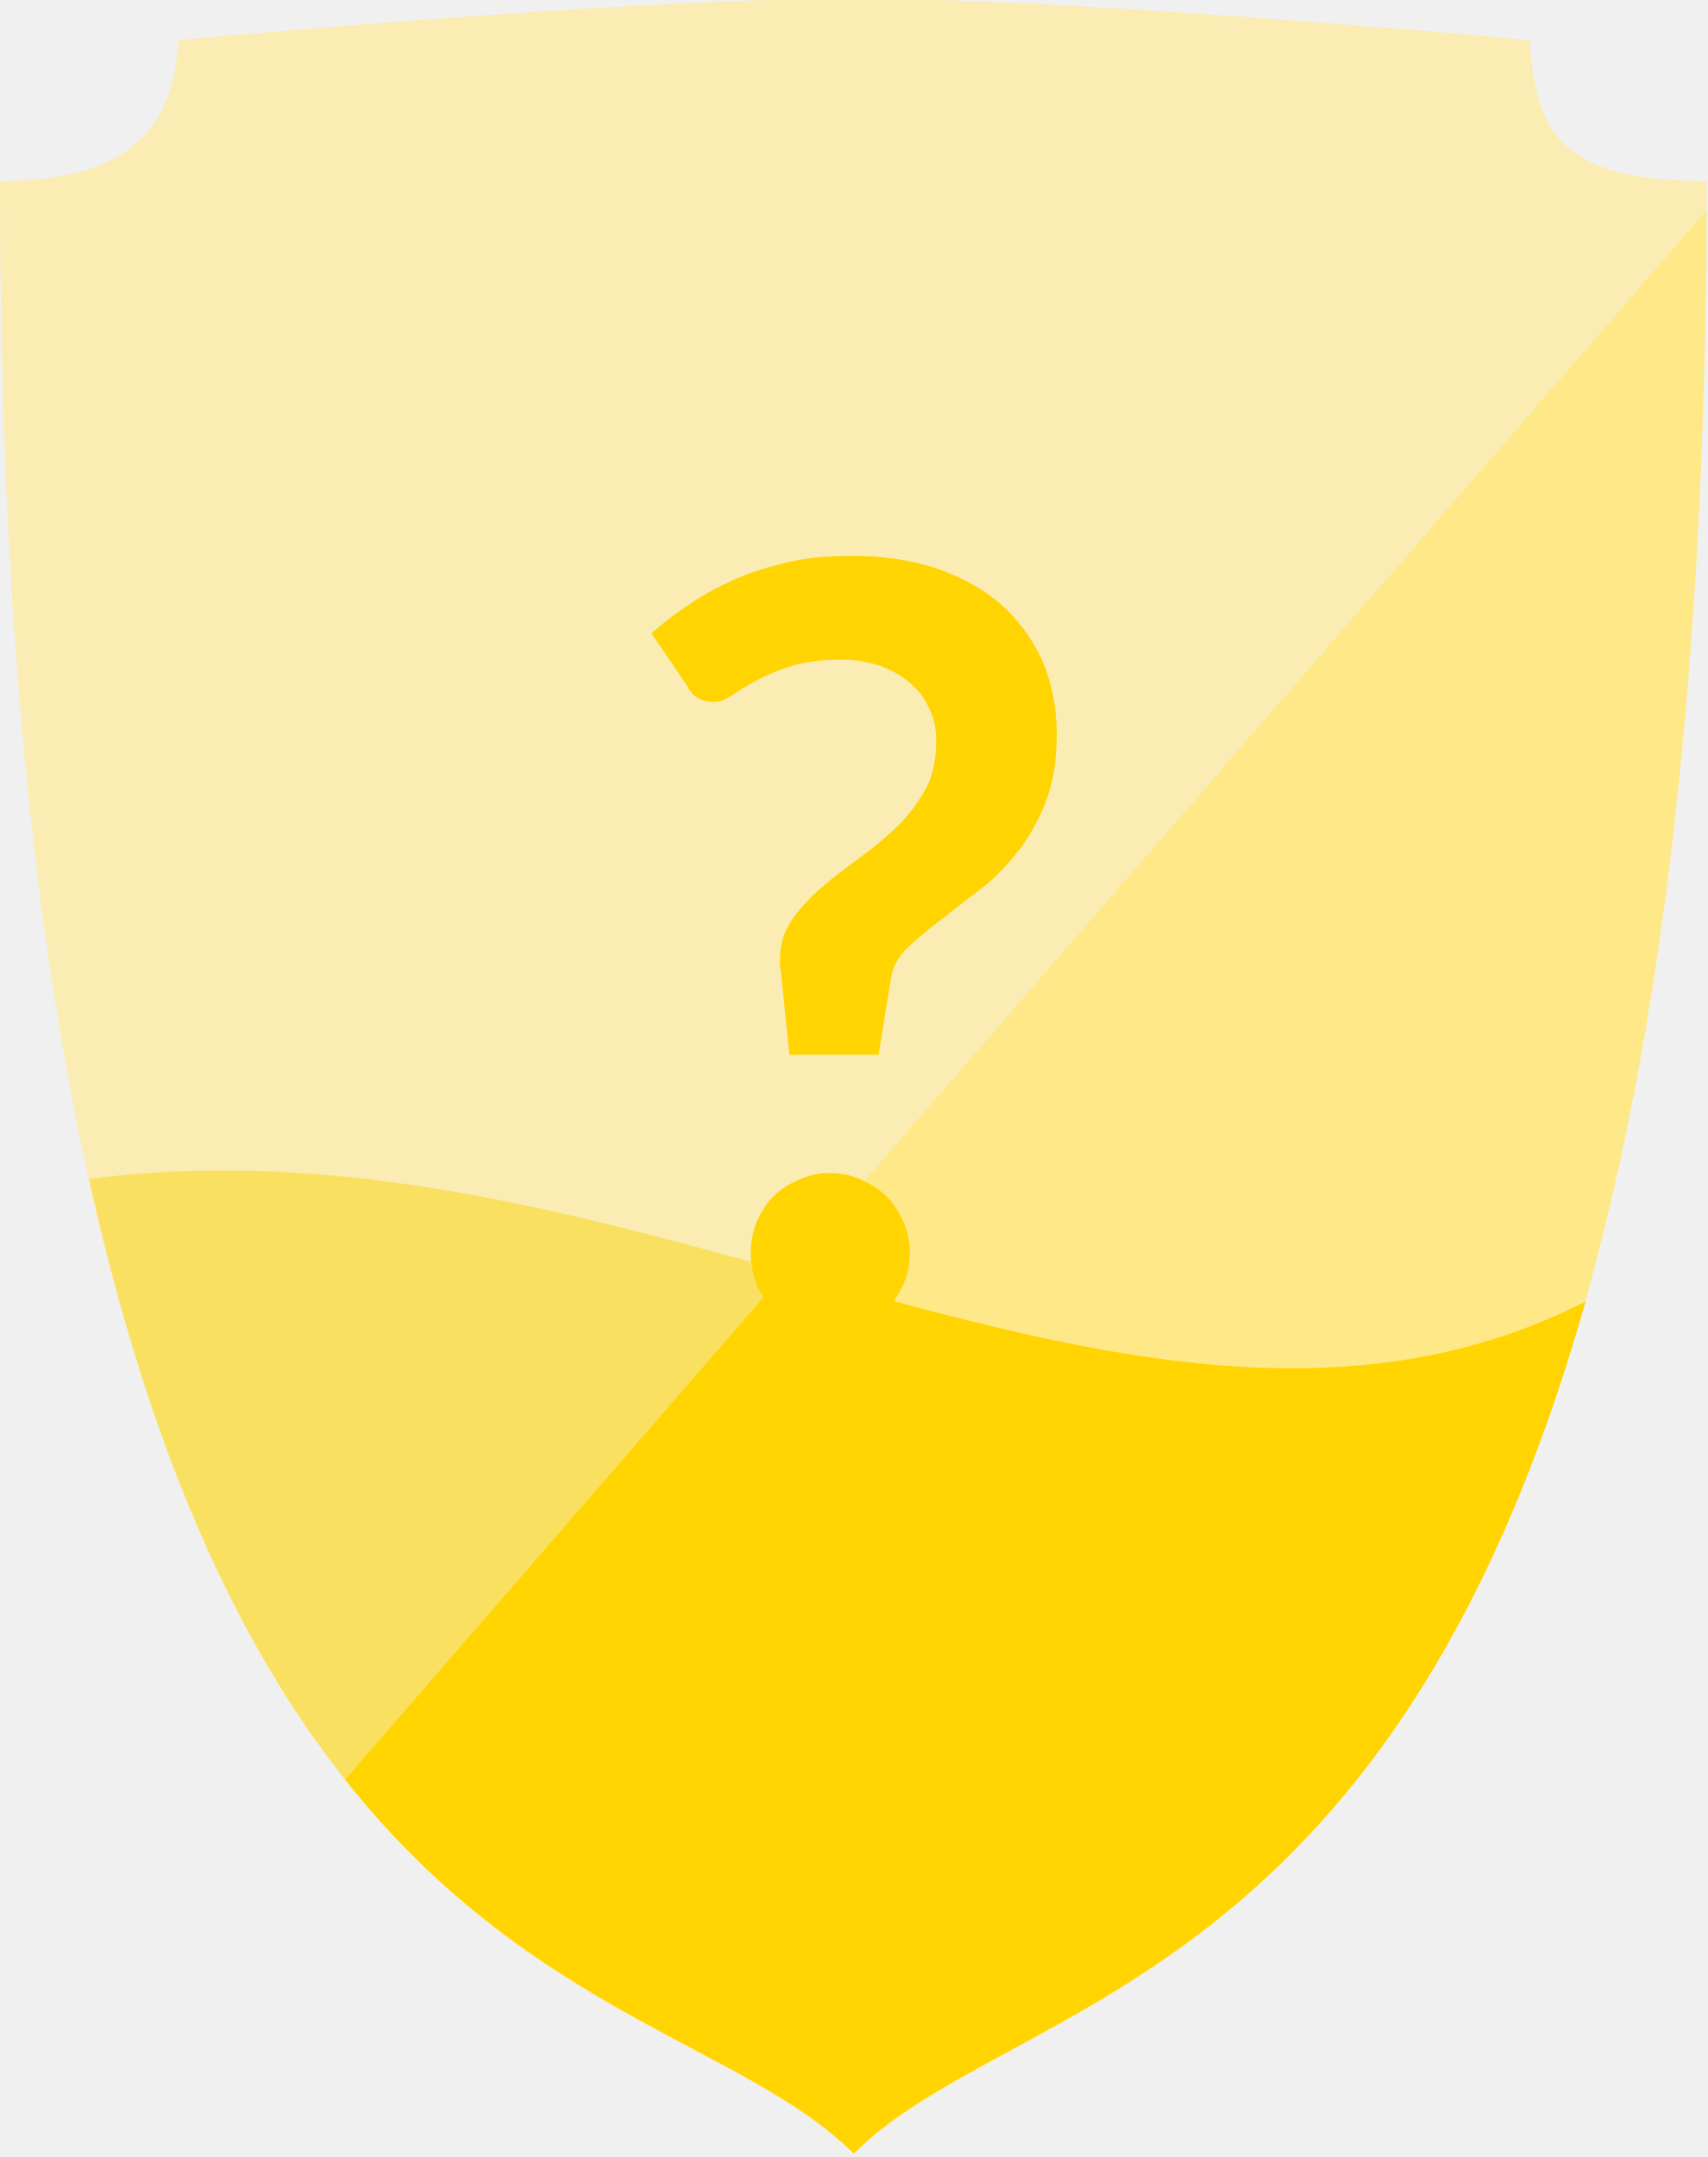
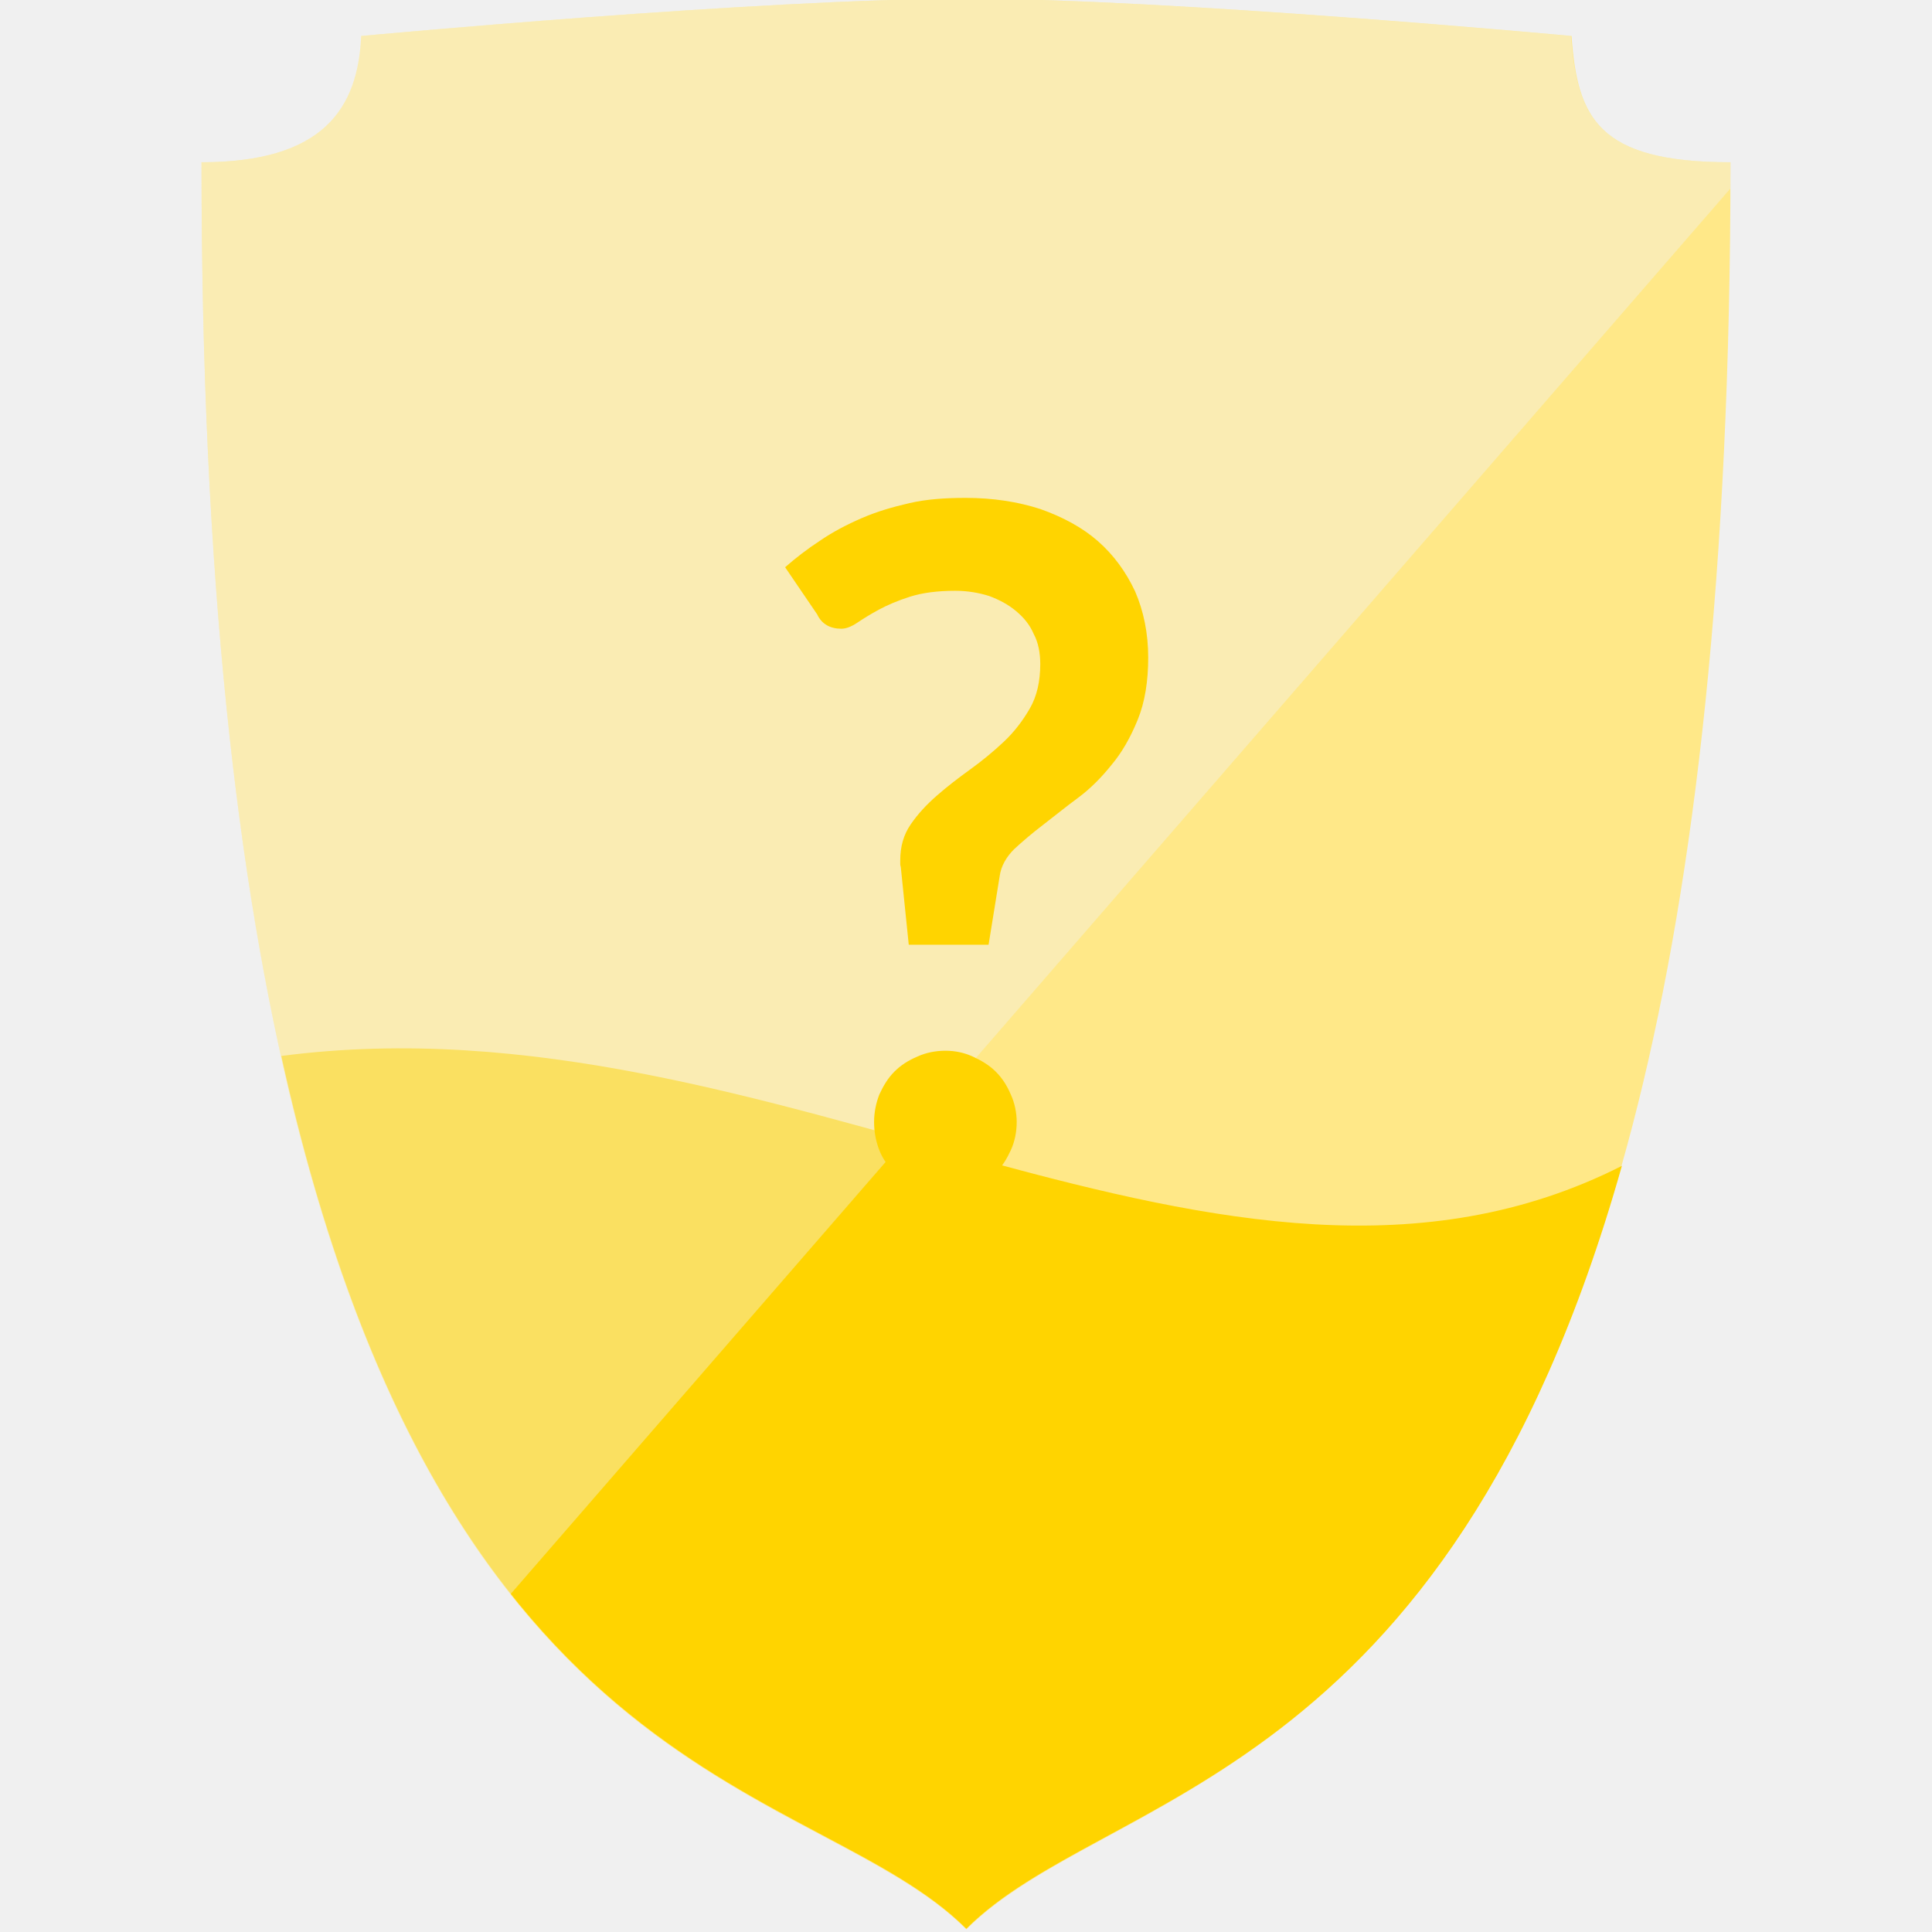
- <svg xmlns="http://www.w3.org/2000/svg" version="1.1" x="0px" y="0px" viewBox="0 0 233.8 295.3" style="enable-background:new 0 0 233.8 295.3;" xml:space="preserve">
+ <svg xmlns="http://www.w3.org/2000/svg" version="1.1" id="Laag_1" x="0px" y="0px" viewBox="-62.8 -295.3 295.3 295.3" style="enable-background:new -62.8 -295.3 295.3 295.3;" xml:space="preserve">
  <style type="text/css">
	.st0{display:none;}
	.st1{display:inline;}
	.st2{fill:none;stroke:#FFFFFF;stroke-width:9.788;stroke-miterlimit:10;}
- 	.st3{opacity:0.1;fill:#FFFFFF;}
+ 	.st3{opacity:0.1;fill:#FFFFFF;enable-background:new    ;}
	.st4{fill:#F4F5F5;}
	.st5{fill:#FFD400;}
- 	.st6{opacity:0.4;fill:#F2F2F2;}
+ 	.st6{opacity:0.4;fill:#F2F2F2;enable-background:new    ;}
	.st7{fill:#FFE888;}
	.st8{fill:#1B1464;}
- 	.st9{opacity:3.000000e-002;fill:#F2F2F2;}
+ 	.st9{opacity:3.000000e-002;fill:#F2F2F2;enable-background:new    ;}
</style>
  <g id="White_VReq" class="st0">
    <g id="XMLID_925_" class="st1">
      <g id="XMLID_932_">
-         <path id="XMLID_934_" class="st2" d="M226.8,32.5c0,235.6-82.4,226.2-109.6,253.4C89.4,258.2,7.5,270.5,7.5,32.5     c17.6,0,22.4-7.8,22.9-18.1c0,0,57.2-5.4,86.8-5.4c29.1,0,86.8,5.4,86.8,5.4C204.9,26.1,207.6,32.5,226.8,32.5z" />
-         <path id="XMLID_933_" class="st3" d="M226.8,36.3c0-1.3,0-2.5,0-3.8c-19.2,0-21.9-6.4-22.9-18.1c0,0-57.7-5.4-86.8-5.4     c-29.5,0-86.8,5.4-86.8,5.4c-0.5,10.3-5.3,18.1-22.9,18.1c0,118.7,20.4,175.1,44.3,205.3L226.8,36.3z" />
+         <path id="XMLID_934_" class="st2" d="M194.8-262.8c0,235.6-82.4,226.2-109.6,253.4C57.4-37.1-24.5-24.8-24.5-262.8     c17.6,0,22.4-7.8,22.9-18.1c0,0,57.2-5.4,86.8-5.4c29.1,0,86.8,5.4,86.8,5.4C172.9-269.2,175.6-262.8,194.8-262.8z" />
+         <path id="XMLID_933_" class="st3" d="M194.8-259c0-1.3,0-2.5,0-3.8c-19.2,0-21.9-6.4-22.9-18.1c0,0-57.7-5.4-86.8-5.4     c-29.5,0-86.8,5.4-86.8,5.4c-0.5,10.3-5.3,18.1-22.9,18.1c0,118.7,20.4,175.1,44.3,205.3L194.8-259z" />
      </g>
      <g id="XMLID_930_">
-         <path id="XMLID_3_" class="st4" d="M94.1,90.6c1.5-1.4,3.2-2.6,5-3.8c1.8-1.2,3.8-2.3,5.9-3.2c2.1-0.9,4.4-1.6,6.9-2.1     c2.5-0.5,5.2-0.8,8-0.8c3.9,0,7.5,0.5,10.7,1.6c3.2,1.1,6,2.6,8.3,4.6c2.3,2,4.1,4.4,5.3,7.3c1.3,2.8,1.9,6,1.9,9.5     c0,3.4-0.5,6.4-1.5,8.9c-1,2.5-2.2,4.7-3.7,6.5c-1.5,1.8-3.1,3.4-4.9,4.8s-3.4,2.6-5,3.8c-1.6,1.2-2.9,2.4-4.1,3.5     s-1.8,2.4-2.1,3.9l-1.6,9.9H112l-1.1-11c0-0.2-0.1-0.4-0.1-0.6c0-0.2,0-0.3,0-0.6c0-2,0.5-3.7,1.5-5.2c1-1.5,2.2-2.8,3.7-4.1     s3.1-2.5,4.8-3.7c1.7-1.2,3.3-2.5,4.8-4c1.5-1.4,2.7-3,3.7-4.8c1-1.8,1.5-3.9,1.5-6.3c0-1.6-0.3-3.1-0.9-4.4     c-0.6-1.3-1.5-2.4-2.5-3.3c-1.1-0.9-2.4-1.6-3.9-2.1c-1.5-0.5-3.1-0.7-4.9-0.7c-2.6,0-4.7,0.3-6.5,0.8c-1.8,0.6-3.3,1.2-4.5,1.9     c-1.2,0.7-2.3,1.3-3.1,1.9c-0.9,0.6-1.6,0.8-2.3,0.8c-1.6,0-2.8-0.7-3.5-2L94.1,90.6z M106.9,170.2c0-1.4,0.3-2.7,0.8-4     c0.5-1.3,1.2-2.3,2.2-3.2c0.9-0.9,2-1.6,3.3-2.2c1.3-0.5,2.6-0.8,4.1-0.8c1.4,0,2.7,0.3,4,0.8c1.3,0.5,2.3,1.3,3.2,2.2     c0.9,0.9,1.6,2,2.2,3.2c0.5,1.3,0.8,2.6,0.8,4c0,1.4-0.3,2.8-0.8,4c-0.5,1.2-1.3,2.3-2.2,3.2c-0.9,0.9-2,1.6-3.2,2.1     c-1.3,0.5-2.6,0.8-4,0.8c-1.4,0-2.8-0.3-4.1-0.8c-1.3-0.5-2.4-1.2-3.3-2.1c-0.9-0.9-1.6-2-2.2-3.2     C107.2,173,106.9,171.7,106.9,170.2z" />
+         <path id="XMLID_3_" class="st4" d="M62.1-204.7c1.5-1.4,3.2-2.6,5-3.8s3.8-2.3,5.9-3.2c2.1-0.9,4.4-1.6,6.9-2.1s5.2-0.8,8-0.8     c3.9,0,7.5,0.5,10.7,1.6c3.2,1.1,6,2.6,8.3,4.6s4.1,4.4,5.3,7.3c1.3,2.8,1.9,6,1.9,9.5c0,3.4-0.5,6.4-1.5,8.9s-2.2,4.7-3.7,6.5     s-3.1,3.4-4.9,4.8c-1.8,1.4-3.4,2.6-5,3.8c-1.6,1.2-2.9,2.4-4.1,3.5s-1.8,2.4-2.1,3.9l-1.6,9.9H80l-1.1-11c0-0.2-0.1-0.4-0.1-0.6     c0-0.2,0-0.3,0-0.6c0-2,0.5-3.7,1.5-5.2s2.2-2.8,3.7-4.1c1.5-1.3,3.1-2.5,4.8-3.7c1.7-1.2,3.3-2.5,4.8-4c1.5-1.4,2.7-3,3.7-4.8     s1.5-3.9,1.5-6.3c0-1.6-0.3-3.1-0.9-4.4c-0.6-1.3-1.5-2.4-2.5-3.3c-1.1-0.9-2.4-1.6-3.9-2.1s-3.1-0.7-4.9-0.7     c-2.6,0-4.7,0.3-6.5,0.8c-1.8,0.6-3.3,1.2-4.5,1.9s-2.3,1.3-3.1,1.9c-0.9,0.6-1.6,0.8-2.3,0.8c-1.6,0-2.8-0.7-3.5-2L62.1-204.7z      M74.9-125.1c0-1.4,0.3-2.7,0.8-4c0.5-1.3,1.2-2.3,2.2-3.2c0.9-0.9,2-1.6,3.3-2.2c1.3-0.5,2.6-0.8,4.1-0.8c1.4,0,2.7,0.3,4,0.8     s2.3,1.3,3.2,2.2c0.9,0.9,1.6,2,2.2,3.2c0.5,1.3,0.8,2.6,0.8,4s-0.3,2.8-0.8,4s-1.3,2.3-2.2,3.2c-0.9,0.9-2,1.6-3.2,2.1     c-1.3,0.5-2.6,0.8-4,0.8s-2.8-0.3-4.1-0.8c-1.3-0.5-2.4-1.2-3.3-2.1c-0.9-0.9-1.6-2-2.2-3.2C75.2-122.3,74.9-123.6,74.9-125.1z" />
      </g>
    </g>
  </g>
  <g id="Yellow_Full" class="st0">
    <g id="XMLID_358_" class="st1">
-       <path id="XMLID_560_" class="st5" d="M233.8,24.8c0,251.2-87.8,241.1-116.8,270.1C87.4,265.3,0.1,278.4,0.1,24.8    c18.7,0,23.9-8.3,24.4-19.3c0,0,61-5.7,92.5-5.7c31,0,92.5,5.7,92.5,5.7C210.5,17.9,213.4,24.8,233.8,24.8z" />
-       <path id="XMLID_558_" class="st6" d="M233.8,28.8c0-1.3,0-2.6,0-4c-20.4,0-23.4-6.9-24.4-19.3c0,0-61.5-5.7-92.5-5.7    c-31.5,0-92.5,5.7-92.5,5.7C24,16.4,18.9,24.8,0.1,24.8c0,126.6,21.7,186.7,47.2,218.9L233.8,28.8z" />
+       <path id="XMLID_560_" class="st5" d="M201.8-270.5C201.8-19.3,114-29.4,85-0.4C55.4-30-31.9-16.9-31.9-270.5    c18.7,0,23.9-8.3,24.4-19.3c0,0,61-5.7,92.5-5.7c31,0,92.5,5.7,92.5,5.7C178.5-277.4,181.4-270.5,201.8-270.5z" />
+       <path id="XMLID_558_" class="st6" d="M201.8-266.5c0-1.3,0-2.6,0-4c-20.4,0-23.4-6.9-24.4-19.3c0,0-61.5-5.7-92.5-5.7    c-31.5,0-92.5,5.7-92.5,5.7c-0.4,10.9-5.5,19.3-24.3,19.3c0,126.6,21.7,186.7,47.2,218.9L201.8-266.5z" />
    </g>
  </g>
  <g id="Yellow_HalfFull">
    <g id="XMLID_590_">
-       <path id="XMLID_593_" class="st7" d="M233.7,24.8c0,251.1-87.8,241.1-116.8,270.1C87.3,265.3,0,278.4,0,24.8    c18.7,0,23.9-8.3,24.4-19.3c0,0,61-5.7,92.5-5.7c31,0,92.5,5.7,92.5,5.7C210.3,17.9,213.3,24.8,233.7,24.8z" />
-       <path id="XMLID_592_" class="st5" d="M217.1,178.2c-60.6,30.7-129-26.7-204.9-16.8c25,113.1,81.9,110.6,104.7,133.4    C138,273.7,190.2,273.3,217.1,178.2z" />
-       <path id="XMLID_591_" class="st6" d="M233.7,28.8c0-1.3,0-2.6,0-4c-20.4,0-23.4-6.9-24.4-19.3c0,0-61.5-5.7-92.5-5.7    c-31.5,0-92.5,5.7-92.5,5.7C23.9,16.4,18.7,24.8,0,24.8c0,126.6,21.7,186.7,47.2,218.9L233.7,28.8z" />
+       <path id="XMLID_593_" class="st7" d="M201.7-270.5c0,251.1-87.8,241.1-116.8,270.1C55.3-30-32-16.9-32-270.5    c18.7,0,23.9-8.3,24.4-19.3c0,0,61-5.7,92.5-5.7c31,0,92.5,5.7,92.5,5.7C178.3-277.4,181.3-270.5,201.7-270.5z" />
+       <path id="XMLID_592_" class="st5" d="M185.1-117.1c-60.6,30.7-129-26.7-204.9-16.8C5.2-20.8,62.1-23.3,84.9-0.5    C106-21.6,158.2-22,185.1-117.1z" />
+       <path id="XMLID_591_" class="st6" d="M201.7-266.5c0-1.3,0-2.6,0-4c-20.4,0-23.4-6.9-24.4-19.3c0,0-61.5-5.7-92.5-5.7    c-31.5,0-92.5,5.7-92.5,5.7c-0.4,10.9-5.6,19.3-24.3,19.3c0,126.6,21.7,186.7,47.2,218.9L201.7-266.5z" />
    </g>
  </g>
  <g id="YellowQuestionMark">
    <g id="XMLID_1_">
-       <path id="XMLID_6_" class="st5" d="M89.2,86.7c1.6-1.4,3.4-2.8,5.4-4.1c1.9-1.3,4-2.4,6.3-3.4c2.3-1,4.7-1.7,7.3-2.3    c2.6-0.6,5.5-0.8,8.6-0.8c4.2,0,8,0.6,11.4,1.7c3.4,1.2,6.4,2.8,8.8,4.9c2.4,2.1,4.3,4.7,5.7,7.7c1.3,3,2,6.4,2,10.1    c0,3.6-0.5,6.8-1.6,9.5c-1.1,2.7-2.4,5-4,6.9c-1.6,2-3.3,3.7-5.2,5.1c-1.9,1.4-3.6,2.8-5.3,4.1c-1.7,1.3-3.1,2.5-4.4,3.7    c-1.2,1.2-2,2.6-2.2,4.1l-1.7,10.5h-12.2l-1.2-11.7c0-0.2-0.1-0.4-0.1-0.6c0-0.2,0-0.4,0-0.6c0-2.1,0.5-3.9,1.6-5.5    c1.1-1.6,2.4-3,4-4.4c1.6-1.4,3.3-2.7,5.1-4c1.8-1.3,3.5-2.7,5.1-4.2c1.6-1.5,2.9-3.2,4-5.1c1.1-1.9,1.6-4.2,1.6-6.8    c0-1.7-0.3-3.3-1-4.6c-0.6-1.4-1.5-2.5-2.7-3.5c-1.2-1-2.5-1.7-4.1-2.3c-1.6-0.5-3.3-0.8-5.2-0.8c-2.7,0-5,0.3-6.9,0.9    c-1.9,0.6-3.5,1.3-4.8,2c-1.3,0.7-2.4,1.4-3.3,2c-0.9,0.6-1.7,0.9-2.4,0.9c-1.7,0-3-0.7-3.7-2.2L89.2,86.7z M102.8,171.5    c0-1.5,0.3-2.9,0.8-4.2c0.6-1.3,1.3-2.5,2.3-3.5c1-1,2.1-1.7,3.5-2.3c1.3-0.6,2.8-0.9,4.3-0.9c1.5,0,2.9,0.3,4.2,0.9    c1.3,0.6,2.5,1.3,3.5,2.3c1,1,1.7,2.1,2.3,3.5c0.6,1.3,0.9,2.8,0.9,4.2c0,1.5-0.3,3-0.9,4.3c-0.6,1.3-1.3,2.5-2.3,3.4    c-1,1-2.1,1.7-3.5,2.3c-1.3,0.6-2.8,0.8-4.2,0.8c-1.5,0-3-0.3-4.3-0.8c-1.3-0.6-2.5-1.3-3.5-2.3c-1-1-1.8-2.1-2.3-3.4    C103.1,174.5,102.8,173.1,102.8,171.5z" />
+       <path id="XMLID_6_" class="st5" d="M57.2-208.6c1.6-1.4,3.4-2.8,5.4-4.1c1.9-1.3,4-2.4,6.3-3.4s4.7-1.7,7.3-2.3    c2.6-0.6,5.5-0.8,8.6-0.8c4.2,0,8,0.6,11.4,1.7c3.4,1.2,6.4,2.8,8.8,4.9c2.4,2.1,4.3,4.7,5.7,7.7c1.3,3,2,6.4,2,10.1    c0,3.6-0.5,6.8-1.6,9.5s-2.4,5-4,6.9c-1.6,2-3.3,3.7-5.2,5.1c-1.9,1.4-3.6,2.8-5.3,4.1s-3.1,2.5-4.4,3.7c-1.2,1.2-2,2.6-2.2,4.1    l-1.7,10.5H76.1l-1.2-11.7c0-0.2-0.1-0.4-0.1-0.6c0-0.2,0-0.4,0-0.6c0-2.1,0.5-3.9,1.6-5.5c1.1-1.6,2.4-3,4-4.4    c1.6-1.4,3.3-2.7,5.1-4c1.8-1.3,3.5-2.7,5.1-4.2s2.9-3.2,4-5.1c1.1-1.9,1.6-4.2,1.6-6.8c0-1.7-0.3-3.3-1-4.6    c-0.6-1.4-1.5-2.5-2.7-3.5s-2.5-1.7-4.1-2.3c-1.6-0.5-3.3-0.8-5.2-0.8c-2.7,0-5,0.3-6.9,0.9c-1.9,0.6-3.5,1.3-4.8,2    s-2.4,1.4-3.3,2c-0.9,0.6-1.7,0.9-2.4,0.9c-1.7,0-3-0.7-3.7-2.2L57.2-208.6z M70.8-123.8c0-1.5,0.3-2.9,0.8-4.2    c0.6-1.3,1.3-2.5,2.3-3.5s2.1-1.7,3.5-2.3c1.3-0.6,2.8-0.9,4.3-0.9s2.9,0.3,4.2,0.9c1.3,0.6,2.5,1.3,3.5,2.3s1.7,2.1,2.3,3.5    c0.6,1.3,0.9,2.8,0.9,4.2c0,1.5-0.3,3-0.9,4.3s-1.3,2.5-2.3,3.4c-1,1-2.1,1.7-3.5,2.3c-1.3,0.6-2.8,0.8-4.2,0.8    c-1.5,0-3-0.3-4.3-0.8c-1.3-0.6-2.5-1.3-3.5-2.3s-1.8-2.1-2.3-3.4C71.1-120.8,70.8-122.2,70.8-123.8z" />
    </g>
  </g>
  <g id="DeepPurple" class="st0">
    <g id="XMLID_659_" class="st1">
-       <path id="XMLID_661_" class="st8" d="M233.7,25.2c0,251.6-88,241.6-117.1,270.6C87,266.2-0.4,279.3-0.4,25.2    c18.8,0,23.9-8.3,24.4-19.3c0,0,61.1-5.7,92.7-5.7c31.1,0,92.7,5.7,92.7,5.7C210.3,18.4,213.2,25.2,233.7,25.2z" />
-       <path id="XMLID_660_" class="st9" d="M233.7,29.2c0-1.3,0-2.7,0-4c-20.5,0-23.4-6.9-24.4-19.3c0,0-61.6-5.7-92.7-5.7    C85.1,0.2,24,5.9,24,5.9c-0.5,11-5.6,19.3-24.4,19.3c0,126.8,21.8,187,47.3,219.3L233.7,29.2z" />
+       <path id="XMLID_661_" class="st8" d="M201.7-270.1c0,251.6-88,241.6-117.1,270.6C55-29.1-32.4-16-32.4-270.1    c18.8,0,23.9-8.3,24.4-19.3c0,0,61.1-5.7,92.7-5.7c31.1,0,92.7,5.7,92.7,5.7C178.3-276.9,181.2-270.1,201.7-270.1z" />
+       <path id="XMLID_660_" class="st9" d="M201.7-266.1c0-1.3,0-2.7,0-4c-20.5,0-23.4-6.9-24.4-19.3c0,0-61.6-5.7-92.7-5.7    c-31.5,0-92.6,5.7-92.6,5.7c-0.5,11-5.6,19.3-24.4,19.3c0,126.8,21.8,187,47.3,219.3L201.7-266.1z" />
    </g>
  </g>
</svg>
